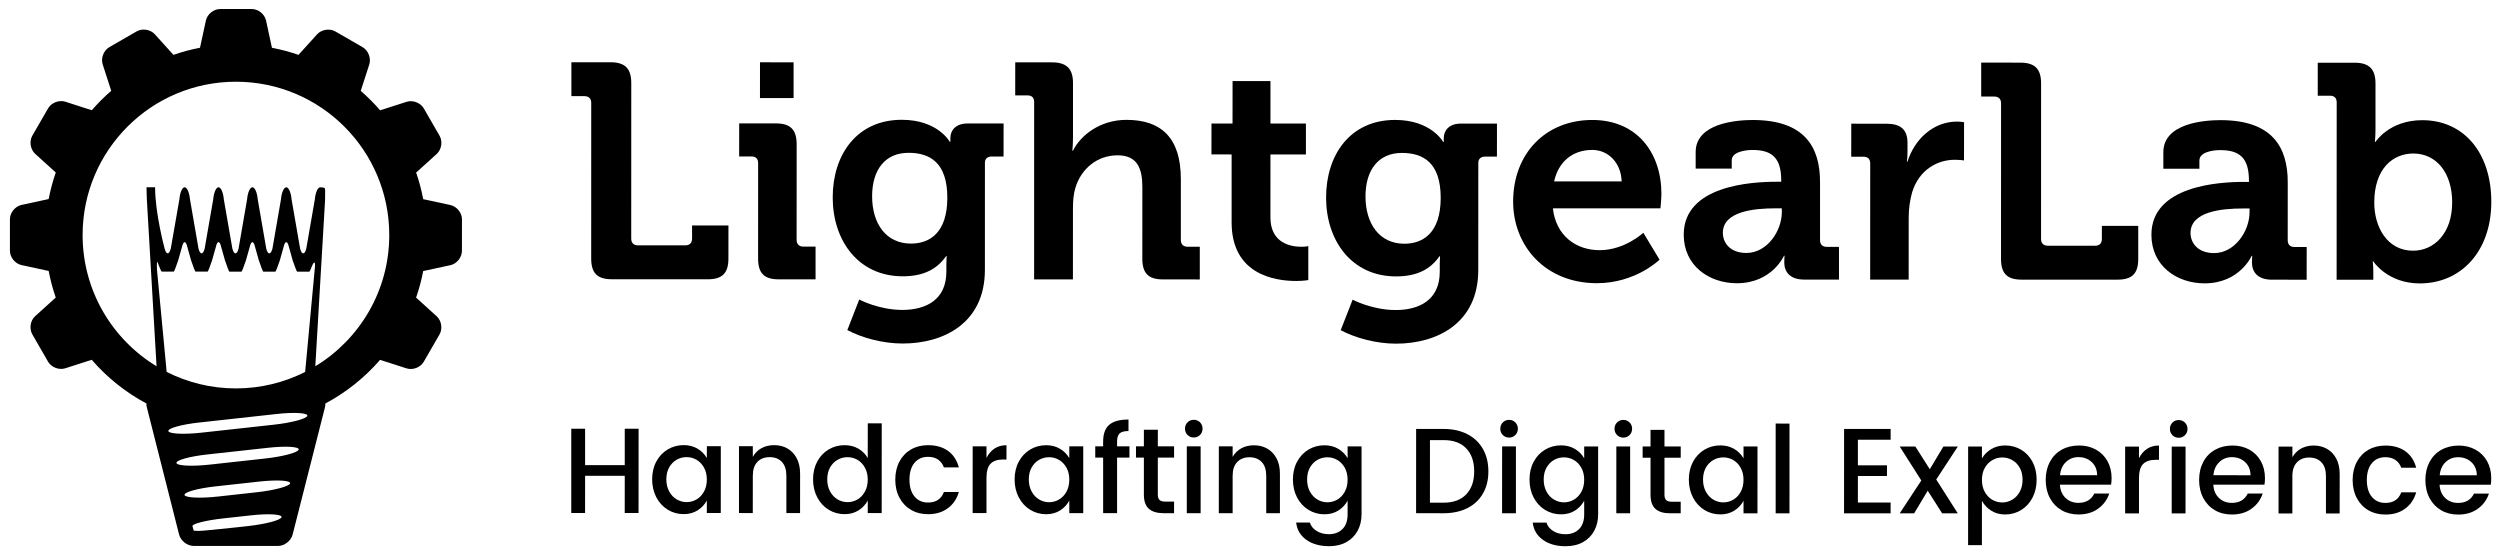
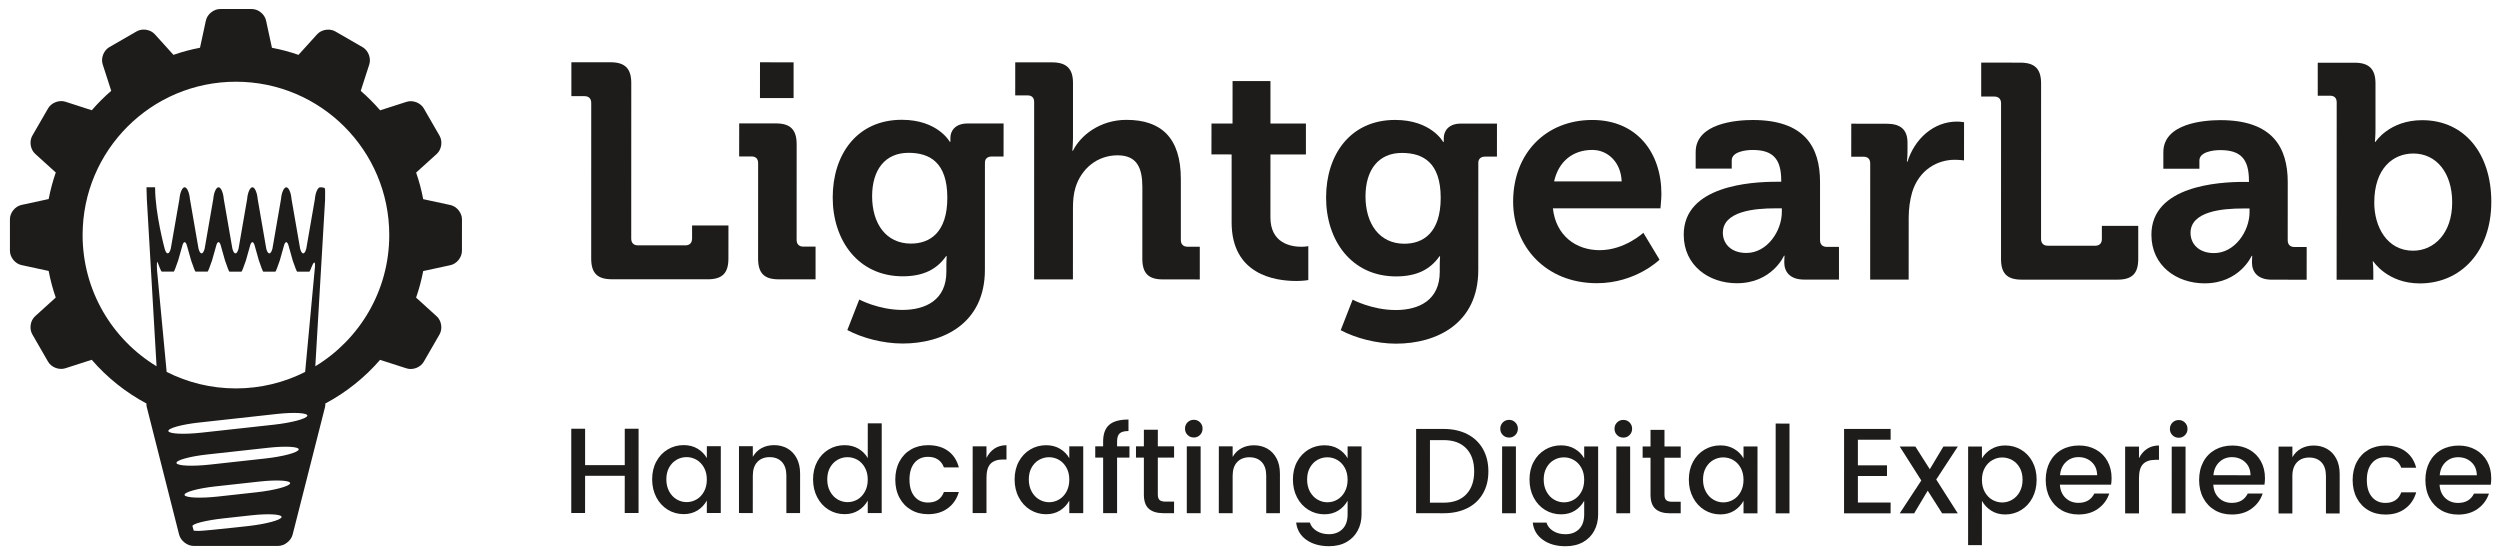
- <svg xmlns="http://www.w3.org/2000/svg" viewBox="34 32 710 158" fill="#000">
+ <svg xmlns="http://www.w3.org/2000/svg" width="710" height="158" viewBox="34 32 710 158" fill="#1d1c1a">
  <path transform="matrix(1,0,0,-1,0,230)" d="M215.36 76.24 215.35 52.3H211.42L211.43 62.88H200.17L200.16 52.31H196.24V76.24H200.17V65.91H211.43V76.24H215.36Z" />
  <path transform="matrix(1,0,0,-1,0,230)" d="M232.11 70.57C233.25 69.89 234.12 69 234.74 67.9L234.75 71.27H238.71L238.7 52.3H234.74V55.85C234.1 54.67 233.21 53.74 232.09 53.04 230.96 52.34 229.65 51.99 228.16 51.99 226.51 51.99 225 52.41 223.63 53.25 222.27 54.09 221.19 55.26 220.4 56.76 219.61 58.27 219.21 59.97 219.21 61.88 219.21 63.78 219.61 65.47 220.4 66.94 221.19 68.41 222.27 69.55 223.64 70.36 225 71.18 226.51 71.59 228.17 71.59 229.66 71.59 230.97 71.25 232.11 70.57ZM226.17 67.44C225.3 66.94 224.59 66.22 224.05 65.27 223.51 64.31 223.24 63.18 223.24 61.88 223.24 60.57 223.51 59.42 224.05 58.43 224.59 57.44 225.3 56.69 226.18 56.17 227.07 55.66 228 55.4 228.99 55.4 230 55.4 230.94 55.65 231.81 56.16 232.69 56.66 233.39 57.4 233.93 58.38 234.47 59.35 234.74 60.49 234.74 61.8 234.74 63.11 234.47 64.25 233.93 65.21 233.39 66.18 232.69 66.91 231.82 67.42 230.94 67.92 230 68.18 228.99 68.18 227.98 68.18 227.04 67.93 226.17 67.44Z" />
  <path transform="matrix(1,0,0,-1,0,230)" d="M257.6 70.65C258.71 70.03 259.59 69.11 260.25 67.89 260.9 66.68 261.23 65.21 261.23 63.48L261.22 52.29H257.33V62.9C257.33 64.6 256.91 65.9 256.06 66.81 255.21 67.72 254.05 68.17 252.58 68.17 251.11 68.17 249.95 67.72 249.09 66.81 248.23 65.9 247.8 64.6 247.8 62.9L247.79 52.29 243.87 52.3V71.27H247.8V68.27C248.42 69.35 249.25 70.17 250.29 70.74 251.34 71.3 252.53 71.58 253.86 71.58 255.24 71.58 256.48 71.27 257.6 70.65Z" />
  <path transform="matrix(1,0,0,-1,0,230)" d="M277.81 70.56C278.95 69.88 279.83 68.99 280.44 67.89L280.45 77.77H284.41L284.4 52.29H280.44V55.83C279.8 54.66 278.91 53.73 277.79 53.03 276.66 52.33 275.36 51.98 273.86 51.98 272.21 51.98 270.7 52.4 269.33 53.24 267.97 54.07 266.89 55.25 266.1 56.75 265.31 58.25 264.91 59.96 264.91 61.86 264.91 63.77 265.31 65.46 266.1 66.93 266.89 68.4 267.97 69.54 269.34 70.35 270.7 71.17 272.21 71.57 273.87 71.57 275.36 71.57 276.67 71.23 277.81 70.56ZM271.87 67.42C271 66.93 270.29 66.21 269.75 65.26 269.21 64.3 268.94 63.17 268.94 61.86 268.94 60.55 269.21 59.41 269.75 58.42 270.29 57.43 271 56.68 271.88 56.16 272.77 55.65 273.7 55.39 274.69 55.39 275.7 55.39 276.64 55.64 277.51 56.14 278.39 56.65 279.09 57.39 279.63 58.37 280.17 59.34 280.44 60.48 280.44 61.79 280.44 63.1 280.17 64.24 279.63 65.2 279.1 66.17 278.39 66.9 277.52 67.41 276.64 67.91 275.7 68.16 274.69 68.16 273.68 68.16 272.74 67.92 271.87 67.42Z" />
  <path transform="matrix(1,0,0,-1,0,230)" d="M303.26 69.93C304.76 68.84 305.78 67.28 306.31 65.26H302.07C301.73 66.21 301.18 66.94 300.42 67.47 299.66 68 298.71 68.26 297.56 68.26 295.95 68.26 294.67 67.69 293.72 66.56 292.77 65.42 292.29 63.83 292.29 61.79 292.29 59.74 292.77 58.15 293.72 57 294.67 55.85 295.95 55.28 297.56 55.28 299.83 55.28 301.33 56.28 302.07 58.27H306.31C305.76 56.34 304.72 54.81 303.21 53.68 301.69 52.54 299.81 51.97 297.56 51.97 295.74 51.97 294.14 52.38 292.74 53.2 291.34 54.01 290.24 55.16 289.45 56.64 288.66 58.12 288.26 59.84 288.26 61.79 288.26 63.74 288.66 65.46 289.45 66.94 290.24 68.42 291.34 69.56 292.74 70.36 294.14 71.17 295.75 71.57 297.56 71.57 299.86 71.57 301.76 71.02 303.26 69.93Z" />
  <path transform="matrix(1,0,0,-1,0,230)" d="M316.45 70.62C317.4 71.25 318.54 71.56 319.84 71.56V67.5H318.84C317.31 67.5 316.14 67.11 315.35 66.33 314.56 65.55 314.16 64.19 314.16 62.27V52.28H310.23L310.24 71.25H314.16V67.95C314.73 69.1 315.5 69.98 316.45 70.62Z" />
  <path transform="matrix(1,0,0,-1,0,230)" d="M335.05 70.54C336.19 69.86 337.06 68.97 337.68 67.87V71.25H341.64V52.27H337.68V55.82C337.04 54.65 336.15 53.71 335.03 53.01 333.9 52.31 332.59 51.96 331.1 51.96 329.45 51.96 327.94 52.38 326.57 53.22 325.21 54.06 324.13 55.23 323.34 56.74 322.54 58.24 322.15 59.94 322.15 61.85 322.15 63.76 322.55 65.44 323.34 66.91 324.13 68.38 325.21 69.52 326.58 70.34 327.94 71.15 329.45 71.56 331.11 71.56 332.6 71.56 333.91 71.22 335.05 70.54ZM329.11 67.41C328.23 66.92 327.53 66.19 326.99 65.24 326.45 64.29 326.18 63.16 326.18 61.85 326.18 60.54 326.45 59.39 326.99 58.4 327.53 57.42 328.24 56.66 329.12 56.15 330.01 55.63 330.94 55.37 331.93 55.37 332.94 55.37 333.88 55.62 334.75 56.13 335.63 56.63 336.33 57.37 336.87 58.35 337.41 59.33 337.68 60.47 337.68 61.78 337.68 63.09 337.41 64.22 336.87 65.19 336.33 66.15 335.63 66.89 334.76 67.39 333.88 67.9 332.94 68.15 331.93 68.15 330.92 68.15 329.98 67.9 329.11 67.41Z" />
  <path transform="matrix(1,0,0,-1,0,230)" d="M354.76 68.04H351.25V52.27H347.29V68.04H345.05V71.25H347.29V72.59C347.29 74.77 347.87 76.36 349.03 77.36 350.19 78.36 352.01 78.86 354.49 78.85V75.58C353.3 75.58 352.46 75.36 351.98 74.91 351.49 74.46 351.25 73.69 351.25 72.59V71.24H354.77L354.76 68.04Z" />
  <path transform="matrix(1,0,0,-1,0,230)" d="M362.82 68.04V57.53C362.82 56.82 362.99 56.31 363.32 56 363.65 55.69 364.22 55.54 365.02 55.54H367.44L367.43 52.26H364.33C362.57 52.27 361.21 52.68 360.27 53.51 359.33 54.33 358.86 55.68 358.86 57.54V68.04H356.62V71.24H358.86V75.96H362.83L362.82 71.24H367.44V68.04H362.82Z" />
  <path transform="matrix(1,0,0,-1,0,230)" d="M371.26 78.06C371.75 78.54 372.34 78.78 373.05 78.78 373.74 78.78 374.33 78.54 374.81 78.06 375.29 77.57 375.53 76.98 375.53 76.27 375.53 75.55 375.29 74.96 374.81 74.48 374.33 73.99 373.74 73.75 373.05 73.75 372.34 73.75 371.74 73.99 371.26 74.48 370.78 74.96 370.54 75.56 370.54 76.27 370.54 76.98 370.78 77.58 371.26 78.06ZM374.98 71.24V52.26H371.05V71.24H374.98Z" />
  <path transform="matrix(1,0,0,-1,0,230)" d="M393.87 70.61C394.98 69.99 395.87 69.07 396.52 67.86 397.18 66.64 397.5 65.17 397.5 63.45V52.26H393.61V62.86C393.61 64.56 393.19 65.87 392.34 66.77 391.49 67.68 390.33 68.13 388.86 68.14 387.39 68.14 386.22 67.68 385.36 66.78 384.5 65.87 384.07 64.57 384.07 62.87V52.26H380.14L380.15 71.24H384.07V68.24C384.69 69.32 385.52 70.14 386.57 70.7 387.61 71.26 388.8 71.54 390.13 71.54 391.51 71.54 392.76 71.23 393.87 70.61Z" />
  <path transform="matrix(1,0,0,-1,0,230)" d="M414.09 70.52C415.22 69.84 416.1 68.95 416.72 67.85V71.23H420.68V51.94C420.68 50.2 420.31 48.64 419.57 47.27 418.84 45.91 417.78 44.84 416.39 44.05 415 43.27 413.34 42.88 411.41 42.88 408.84 42.89 406.7 43.49 405 44.69 403.31 45.9 402.34 47.54 402.11 49.6H406C406.3 48.61 406.94 47.82 407.92 47.21 408.89 46.6 410.06 46.29 411.41 46.29 413 46.29 414.28 46.78 415.25 47.74 416.23 48.7 416.72 50.1 416.72 51.94V55.8C416.07 54.63 415.19 53.69 414.06 52.99 412.94 52.29 411.63 51.94 410.14 51.94 408.48 51.94 406.98 52.36 405.61 53.2 404.24 54.04 403.16 55.21 402.37 56.71 401.58 58.22 401.19 59.92 401.19 61.83 401.19 63.73 401.58 65.42 402.38 66.89 403.17 68.36 404.25 69.5 405.61 70.32 406.98 71.13 408.49 71.54 410.14 71.54 411.64 71.54 412.95 71.2 414.09 70.52ZM408.14 67.39C407.27 66.9 406.57 66.17 406.03 65.22 405.49 64.27 405.22 63.14 405.22 61.83 405.22 60.52 405.48 59.37 406.02 58.38 406.56 57.4 407.27 56.64 408.16 56.13 409.04 55.61 409.98 55.35 410.97 55.35 411.98 55.35 412.92 55.6 413.79 56.11 414.66 56.61 415.37 57.35 415.91 58.33 416.45 59.31 416.72 60.45 416.72 61.76 416.72 63.07 416.45 64.2 415.91 65.17 415.37 66.13 414.66 66.87 413.79 67.37 412.92 67.88 411.98 68.13 410.97 68.13 409.96 68.13 409.02 67.88 408.14 67.39Z" />
  <path transform="matrix(1,0,0,-1,0,230)" d="M455.13 57.79C454.09 56 452.61 54.62 450.69 53.67 448.77 52.72 446.54 52.24 443.99 52.24L436.17 52.25 436.18 76.18H444C446.55 76.18 448.78 75.69 450.7 74.71 452.61 73.74 454.09 72.34 455.14 70.51 456.18 68.69 456.7 66.56 456.7 64.12 456.7 61.69 456.18 59.58 455.13 57.79ZM450.42 57.62C451.92 59.2 452.67 61.37 452.67 64.12 452.67 66.9 451.92 69.08 450.42 70.65 448.92 72.22 446.78 73.01 444 73.01H440.11L440.1 55.24H443.99C446.77 55.24 448.91 56.03 450.42 57.62Z" />
  <path transform="matrix(1,0,0,-1,0,230)" d="M460.81 78.04C461.29 78.52 461.88 78.76 462.6 78.76 463.29 78.76 463.87 78.52 464.35 78.03 464.83 77.55 465.08 76.95 465.08 76.24 465.07 75.53 464.83 74.93 464.35 74.45 463.87 73.97 463.28 73.73 462.59 73.73 461.88 73.73 461.29 73.97 460.8 74.45 460.32 74.94 460.08 75.53 460.08 76.24 460.08 76.96 460.32 77.55 460.81 78.04ZM464.52 71.22V52.24H460.59L460.6 71.22H464.52Z" />
  <path transform="matrix(1,0,0,-1,0,230)" d="M481.28 70.5C482.41 69.83 483.29 68.94 483.91 67.83V71.21H487.87V51.92C487.87 50.18 487.5 48.62 486.76 47.26 486.03 45.89 484.97 44.82 483.58 44.04 482.19 43.26 480.53 42.87 478.6 42.87 476.03 42.87 473.89 43.47 472.2 44.68 470.5 45.88 469.53 47.52 469.3 49.59L473.2 49.58C473.49 48.6 474.13 47.8 475.11 47.19 476.08 46.58 477.25 46.28 478.6 46.28 480.19 46.28 481.47 46.76 482.44 47.72 483.42 48.69 483.91 50.09 483.91 51.92V55.78C483.26 54.61 482.38 53.67 481.26 52.97 480.13 52.27 478.82 51.92 477.33 51.93 475.68 51.93 474.17 52.35 472.8 53.18 471.43 54.02 470.36 55.19 469.56 56.7 468.77 58.2 468.38 59.91 468.38 61.81 468.38 63.72 468.77 65.4 469.57 66.87 470.36 68.34 471.44 69.49 472.81 70.3 474.17 71.11 475.68 71.52 477.33 71.52 478.83 71.52 480.14 71.18 481.28 70.5ZM475.34 67.37C474.46 66.88 473.76 66.16 473.22 65.2 472.68 64.25 472.41 63.12 472.41 61.81 472.41 60.5 472.68 59.35 473.22 58.37 473.75 57.38 474.47 56.63 475.35 56.11 476.23 55.59 477.17 55.34 478.16 55.33 479.17 55.33 480.11 55.59 480.98 56.09 481.85 56.6 482.56 57.34 483.1 58.31 483.64 59.29 483.91 60.43 483.91 61.74 483.91 63.05 483.64 64.18 483.1 65.15 482.56 66.11 481.86 66.85 480.98 67.35 480.11 67.86 479.17 68.11 478.16 68.11 477.15 68.11 476.21 67.87 475.34 67.37Z" />
  <path transform="matrix(1,0,0,-1,0,230)" d="M493.25 78.03C493.73 78.51 494.33 78.75 495.04 78.75 495.73 78.75 496.31 78.51 496.79 78.03 497.28 77.54 497.52 76.95 497.52 76.23 497.52 75.52 497.28 74.93 496.79 74.44 496.31 73.96 495.73 73.72 495.04 73.72 494.32 73.72 493.73 73.96 493.25 74.44 492.76 74.93 492.52 75.52 492.52 76.24 492.52 76.95 492.76 77.54 493.25 78.03ZM496.96 71.21V52.23H493.03L493.04 71.21H496.96Z" />
  <path transform="matrix(1,0,0,-1,0,230)" d="M506.71 68V57.5C506.71 56.79 506.87 56.27 507.21 55.96 507.54 55.65 508.11 55.5 508.91 55.5H511.32V52.23H508.22C506.45 52.23 505.1 52.64 504.16 53.47 503.22 54.3 502.75 55.64 502.75 57.5V68H500.51V71.21H502.75V75.92H506.71V71.2H511.33L511.32 68H506.71Z" />
  <path transform="matrix(1,0,0,-1,0,230)" d="M526.53 70.49C527.67 69.82 528.54 68.93 529.16 67.82V71.2H533.13L533.12 52.22H529.16V55.77C528.52 54.6 527.63 53.66 526.51 52.96 525.38 52.26 524.07 51.91 522.58 51.91 520.93 51.91 519.42 52.33 518.05 53.17 516.69 54.01 515.61 55.18 514.82 56.69 514.03 58.19 513.63 59.89 513.63 61.8 513.63 63.71 514.03 65.39 514.82 66.86 515.61 68.33 516.69 69.47 518.06 70.29 519.42 71.1 520.93 71.51 522.59 71.51 524.08 71.51 525.39 71.17 526.53 70.49ZM520.59 67.36C519.72 66.87 519.01 66.14 518.47 65.19 517.93 64.24 517.66 63.11 517.66 61.8 517.66 60.49 517.93 59.34 518.47 58.36 519.01 57.37 519.72 56.62 520.6 56.1 521.49 55.58 522.42 55.32 523.41 55.32 524.42 55.32 525.36 55.58 526.23 56.08 527.11 56.58 527.81 57.32 528.35 58.3 528.89 59.28 529.16 60.42 529.16 61.73 529.16 63.04 528.89 64.17 528.35 65.14 527.81 66.1 527.11 66.84 526.24 67.34 525.36 67.85 524.42 68.1 523.41 68.1 522.4 68.1 521.46 67.85 520.59 67.36Z" />
  <path transform="matrix(1,0,0,-1,0,230)" d="M542.22 77.7 542.21 52.22H538.29V77.71L542.22 77.7Z" />
  <path transform="matrix(1,0,0,-1,0,230)" d="M561.64 73.12V65.85H569.91L569.9 62.82H561.64V55.28H570.94L570.93 52.21H557.71L557.72 76.18H570.94V73.12H561.64Z" />
  <path transform="matrix(1,0,0,-1,0,230)" d="M583.89 61.82 590.01 52.21H585.57L581.47 58.65 577.62 52.21H573.52L579.65 61.54 573.52 71.19H577.96L582.06 64.74 585.92 71.18H590.02L583.89 61.82Z" />
  <path transform="matrix(1,0,0,-1,0,230)" d="M608.01 70.27C609.38 69.45 610.45 68.31 611.23 66.84 612.01 65.37 612.4 63.68 612.4 61.77 612.4 59.87 612.01 58.16 611.23 56.66 610.45 55.16 609.37 53.99 608.01 53.15 606.64 52.31 605.13 51.89 603.48 51.89 601.99 51.89 600.68 52.24 599.55 52.94 598.43 53.64 597.53 54.58 596.87 55.75L596.86 43.18H592.94L592.95 71.18H596.87V67.81C597.51 68.91 598.4 69.8 599.54 70.47 600.68 71.15 601.99 71.49 603.48 71.49 605.14 71.49 606.65 71.08 608.01 70.27ZM599.82 67.32C598.93 66.82 598.22 66.08 597.68 65.12 597.14 64.16 596.87 63.02 596.87 61.71 596.87 60.4 597.14 59.26 597.68 58.28 598.22 57.31 598.93 56.57 599.81 56.06 600.7 55.56 601.63 55.3 602.62 55.3 603.63 55.3 604.58 55.56 605.46 56.08 606.34 56.59 607.06 57.34 607.6 58.33 608.14 59.32 608.41 60.47 608.41 61.78 608.41 63.08 608.14 64.22 607.6 65.17 607.06 66.12 606.35 66.84 605.46 67.34 604.58 67.83 603.63 68.08 602.62 68.08 601.64 68.08 600.7 67.83 599.82 67.32Z" />
  <path transform="matrix(1,0,0,-1,0,230)" d="M633.55 60.36H619.01C619.1 58.78 619.64 57.52 620.61 56.59 621.59 55.66 622.81 55.19 624.28 55.19 626.42 55.19 627.92 56.08 628.79 57.84H633.03C632.46 56.1 631.41 54.67 629.9 53.56 628.38 52.44 626.51 51.89 624.28 51.89 622.47 51.89 620.86 52.3 619.46 53.11 618.06 53.93 616.96 55.07 616.17 56.56 615.38 58.04 614.98 59.75 614.98 61.71 614.99 63.66 615.38 65.37 616.17 66.85 616.97 68.33 618.08 69.48 619.52 70.28 620.95 71.08 622.6 71.48 624.46 71.48 626.25 71.48 627.84 71.09 629.25 70.31 630.65 69.53 631.74 68.44 632.52 67.04 633.3 65.64 633.69 64.03 633.69 62.22 633.69 61.55 633.64 60.93 633.55 60.36ZM629.59 63.04C629.56 64.61 629.05 65.85 628.04 66.78 627.03 67.71 625.78 68.18 624.29 68.18 622.88 68.18 621.7 67.71 620.72 66.78 619.74 65.85 619.19 64.61 619.05 63.05L629.59 63.04Z" />
  <path transform="matrix(1,0,0,-1,0,230)" d="M643.76 70.53C644.71 71.16 645.84 71.48 647.15 71.48V67.41H646.15C644.62 67.41 643.45 67.02 642.66 66.24 641.87 65.46 641.47 64.11 641.47 62.18V52.19H637.54V71.17H641.47V67.86C642.04 69.01 642.81 69.9 643.76 70.53Z" />
  <path transform="matrix(1,0,0,-1,0,230)" d="M650.98 77.99C651.46 78.47 652.06 78.71 652.77 78.71 653.46 78.71 654.04 78.47 654.52 77.99 655.01 77.5 655.25 76.91 655.25 76.19 655.25 75.48 655.01 74.89 654.52 74.4 654.04 73.92 653.46 73.68 652.77 73.68 652.06 73.68 651.46 73.92 650.98 74.4 650.49 74.89 650.25 75.48 650.25 76.2 650.25 76.91 650.5 77.5 650.98 77.99ZM654.7 71.17 654.69 52.19H650.76L650.77 71.17H654.7Z" />
  <path transform="matrix(1,0,0,-1,0,230)" d="M677.11 60.35H662.58C662.67 58.77 663.2 57.51 664.18 56.58 665.15 55.65 666.38 55.18 667.85 55.18 669.98 55.18 671.49 56.07 672.36 57.83H676.6C676.02 56.09 674.98 54.66 673.46 53.55 671.94 52.43 670.07 51.88 667.85 51.88 666.03 51.88 664.42 52.28 663.02 53.1 661.62 53.92 660.53 55.06 659.74 56.54 658.94 58.03 658.55 59.74 658.55 61.69 658.55 63.65 658.95 65.36 659.74 66.84 660.53 68.32 661.65 69.46 663.08 70.27 664.52 71.07 666.16 71.47 668.02 71.47 669.81 71.47 671.41 71.08 672.81 70.3 674.21 69.52 675.3 68.43 676.08 67.03 676.86 65.63 677.25 64.02 677.25 62.21 677.25 61.54 677.2 60.92 677.11 60.35ZM673.15 63.03C673.13 64.59 672.61 65.84 671.6 66.77 670.59 67.7 669.34 68.17 667.85 68.17 666.45 68.17 665.26 67.7 664.29 66.77 663.31 65.84 662.75 64.6 662.61 63.04L673.15 63.03Z" />
  <path transform="matrix(1,0,0,-1,0,230)" d="M694.83 70.54C695.95 69.92 696.83 69 697.49 67.78 698.14 66.56 698.47 65.09 698.47 63.37L698.46 52.18H694.57V62.79C694.57 64.49 694.15 65.79 693.3 66.7 692.45 67.6 691.29 68.06 689.82 68.06 688.35 68.06 687.19 67.6 686.33 66.7 685.47 65.79 685.03 64.49 685.03 62.79V52.18H681.11V71.16H685.04V68.16C685.66 69.24 686.49 70.06 687.53 70.62 688.58 71.19 689.77 71.47 691.1 71.47 692.48 71.47 693.72 71.16 694.83 70.54Z" />
  <path transform="matrix(1,0,0,-1,0,230)" d="M717.15 69.82C718.65 68.73 719.67 67.18 720.2 65.16H715.96C715.62 66.1 715.07 66.83 714.31 67.36 713.55 67.89 712.6 68.15 711.45 68.16 709.84 68.16 708.56 67.59 707.61 66.45 706.66 65.31 706.18 63.73 706.18 61.68 706.18 59.64 706.65 58.04 707.61 56.89 708.56 55.75 709.84 55.17 711.45 55.17 713.72 55.17 715.22 56.17 715.96 58.17H720.2C719.64 56.24 718.61 54.7 717.09 53.57 715.58 52.43 713.7 51.86 711.45 51.87 709.63 51.87 708.02 52.27 706.62 53.09 705.22 53.9 704.13 55.05 703.34 56.53 702.54 58.01 702.15 59.73 702.15 61.68 702.15 63.63 702.55 65.35 703.34 66.83 704.13 68.31 705.23 69.45 706.63 70.26 708.03 71.06 709.64 71.46 711.45 71.46 713.75 71.46 715.65 70.91 717.15 69.82Z" />
  <path transform="matrix(1,0,0,-1,0,230)" d="M741.38 60.33H726.84C726.93 58.75 727.47 57.49 728.44 56.56 729.42 55.63 730.64 55.17 732.11 55.17 734.25 55.17 735.75 56.05 736.62 57.82H740.86C740.28 56.07 739.24 54.64 737.72 53.53 736.21 52.42 734.34 51.86 732.11 51.86 730.3 51.86 728.69 52.27 727.29 53.08 725.89 53.9 724.79 55.05 724 56.53 723.21 58.01 722.81 59.73 722.81 61.68 722.81 63.63 723.21 65.34 724 66.83 724.8 68.31 725.91 69.45 727.34 70.25 728.78 71.05 730.43 71.46 732.29 71.46 734.08 71.46 735.67 71.06 737.07 70.28 738.47 69.5 739.56 68.41 740.34 67.01 741.12 65.61 741.51 64 741.51 62.19 741.51 61.52 741.47 60.9 741.38 60.33ZM737.42 63.02C737.39 64.58 736.88 65.82 735.87 66.75 734.86 67.68 733.61 68.15 732.11 68.15 730.71 68.15 729.52 67.69 728.55 66.76 727.57 65.83 727.02 64.58 726.88 63.02H737.42Z" />
  <path transform="matrix(1,0,0,-1,0,230)" d="M161.92 139.77 154.19 141.44C153.7 144.03 153.03 146.55 152.18 148.99L158.03 154.28C159.4 155.52 159.77 157.84 158.84 159.44L154.36 167.21C153.44 168.81 151.25 169.65 149.49 169.09L141.96 166.67C140.26 168.64 138.42 170.48 136.45 172.19L138.88 179.71C139.44 181.47 138.6 183.66 137 184.59L129.22 189.08C127.63 190 125.31 189.63 124.07 188.27L118.77 182.42C116.33 183.27 113.82 183.94 111.23 184.43L109.56 192.16C109.18 193.96 107.35 195.44 105.51 195.44H96.53C94.68 195.44 92.86 193.97 92.47 192.16L90.8 184.44C88.22 183.95 85.7 183.27 83.26 182.42L77.96 188.28C76.73 189.65 74.41 190.01 72.81 189.09L65.04 184.61C63.44 183.68 62.6 181.49 63.16 179.73L65.59 172.21C63.61 170.5 61.77 168.66 60.07 166.69L52.54 169.12C50.78 169.68 48.59 168.83 47.67 167.24L43.18 159.47C42.26 157.87 42.62 155.55 43.99 154.31L49.84 149.01C48.99 146.57 48.32 144.06 47.82 141.47L40.1 139.8C38.3 139.42 36.82 137.59 36.82 135.75V126.78C36.82 124.93 38.29 123.11 40.09 122.72L47.82 121.05C48.31 118.46 48.98 115.95 49.83 113.5L43.98 108.2C42.61 106.97 42.25 104.66 43.17 103.06L47.65 95.28C48.57 93.68 50.76 92.84 52.52 93.4L60.05 95.82C64.41 90.78 69.67 86.57 75.59 83.41 75.56 83.09 75.59 82.76 75.68 82.41L84.86 46.2C85.31 44.41 87.18 42.95 89.03 42.95H112.93C114.77 42.94 116.65 44.4 117.11 46.19L126.31 82.4C126.39 82.75 126.42 83.08 126.39 83.4 132.31 86.55 137.58 90.77 141.94 95.8L149.47 93.38C151.23 92.81 153.42 93.65 154.34 95.25L158.83 103.03C159.75 104.63 159.39 106.94 158.02 108.17L152.17 113.48C153.02 115.92 153.69 118.43 154.19 121.02L161.91 122.69C163.72 123.07 165.19 124.9 165.19 126.75L165.2 135.72C165.2 137.56 163.72 139.38 161.92 139.77ZM104.48 48.6 101.01 48.22C96.01 47.67 91.29 47.22 90.52 47.22 89.75 47.22 89.05 47.27 89.02 47.3 88.99 47.32 88.83 47.89 88.66 48.56 88.49 49.23 92.44 50.23 97.44 50.78L105.25 51.64C110.25 52.2 114.17 51.96 113.96 51.12 113.74 50.29 109.48 49.16 104.48 48.6ZM106.92 58.2 95.87 56.98C90.87 56.43 86.61 56.63 86.41 57.42 86.21 58.21 90.14 59.31 95.14 59.86L107.69 61.24C112.69 61.79 116.61 61.56 116.39 60.72 116.18 59.89 111.92 58.75 106.92 58.2ZM109.36 67.79 93.56 66.05C88.57 65.5 84.31 65.7 84.12 66.49 83.91 67.28 87.83 68.38 92.84 68.93L110.13 70.83C115.13 71.39 119.05 71.15 118.83 70.32 118.62 69.48 114.36 68.34 109.36 67.79ZM111.8 77.39 91.26 75.13C86.27 74.57 82.02 74.77 81.81 75.57 81.61 76.35 85.54 77.46 90.54 78L112.57 80.43C117.58 80.98 121.49 80.75 121.28 79.91 121.06 79.08 116.8 77.94 111.8 77.39ZM123.46 122.37 120.66 92.37C114.75 89.38 108.07 87.69 100.99 87.69 93.91 87.69 87.23 89.39 81.33 92.38L78.59 121.32C78.49 123.16 78.58 124.08 78.81 123.37 79.04 122.66 79.8 120.86 79.91 120.86 80.01 120.86 80.78 120.86 81.63 120.86 82.48 120.86 83.25 120.86 83.36 120.86 83.45 120.86 84.02 122.28 84.6 124.03L85.69 127.89C86.1 129.68 86.77 129.68 87.19 127.89L88.28 124.03C88.86 122.28 89.42 120.86 89.52 120.86 89.62 120.86 90.4 120.86 91.25 120.86 92.1 120.86 92.87 120.86 92.97 120.86 93.07 120.86 93.63 122.28 94.22 124.03L95.31 127.89C95.72 129.69 96.4 129.69 96.81 127.89L97.9 124.03C98.48 122.28 99.04 120.85 99.14 120.85 99.24 120.85 100.02 120.85 100.87 120.85 101.72 120.85 102.49 120.85 102.59 120.85 102.69 120.85 103.25 122.28 103.84 124.03L104.93 127.89C105.34 129.68 106.02 129.68 106.43 127.89L107.52 124.03C108.1 122.28 108.66 120.85 108.76 120.85 108.87 120.85 109.64 120.85 110.49 120.85 111.34 120.85 112.11 120.85 112.21 120.85 112.32 120.85 112.88 122.28 113.46 124.02L114.55 127.89C114.96 129.68 115.64 129.68 116.05 127.88L117.13 124.02C117.72 122.28 118.29 120.85 118.38 120.85 118.48 120.85 119.26 120.85 120.11 120.85 120.96 120.85 121.73 120.85 121.83 120.85 121.94 120.85 122.28 121.56 122.6 122.43 122.92 123.31 123.57 124.21 123.46 122.37ZM123.55 93.98 126.32 141.14C126.36 142.99 126.35 144.49 126.27 144.49 126.19 144.5 126.15 144.53 126.15 144.6 126.15 144.66 125.59 144.81 124.92 144.81 124.26 144.81 123.58 143.31 123.43 141.47L120.98 127.37C120.51 125.59 119.72 125.59 119.24 127.37L116.79 141.47C116.65 143.31 115.98 144.81 115.3 144.81 114.63 144.81 113.96 143.31 113.81 141.47L111.37 127.37C110.88 125.59 110.09 125.59 109.62 127.37L107.18 141.48C107.03 143.31 106.36 144.82 105.69 144.82 105.01 144.82 104.34 143.31 104.19 141.48L101.75 127.37C101.26 125.59 100.48 125.59 100 127.37L97.55 141.48C97.4 143.32 96.74 144.82 96.07 144.82 95.39 144.82 94.72 143.32 94.57 141.48L92.12 127.38C91.64 125.59 90.86 125.59 90.38 127.38L87.94 141.48C87.78 143.32 87.11 144.82 86.44 144.82 85.77 144.82 85.11 143.32 84.96 141.48L82.5 127.38C82.02 125.6 81.24 125.6 80.76 127.38 80.76 127.38 78.06 137.34 78.05 144.69 78.05 144.72 78.05 144.74 78.05 144.73 78.05 144.79 78.05 144.82 78.05 144.82 78.05 144.82 77.5 144.82 76.83 144.82 76.16 144.82 75.6 144.82 75.6 144.82 75.6 144.82 75.65 143.32 75.7 141.47L78.46 93.98C65.87 101.62 57.46 115.45 57.46 131.26 57.47 155.31 76.96 174.8 101.01 174.79 125.07 174.79 144.56 155.28 144.55 131.24 144.55 115.44 136.14 101.62 123.55 93.98Z" />
  <path transform="matrix(1,0,0,-1,0,230)" d="M201.91 168.77C201.91 169.99 201.22 170.69 200 170.69H196.27V180.32H207.38C211.55 180.32 213.28 178.49 213.28 174.41L213.27 130.23C213.27 129.01 213.96 128.32 215.18 128.32H228.64C229.85 128.32 230.54 129.01 230.55 130.23V133.96H240.88L240.87 124.58C240.87 120.42 239.14 118.68 234.97 118.68L207.8 118.69C203.63 118.69 201.9 120.43 201.9 124.59L201.91 168.77Z" />
  <path transform="matrix(1,0,0,-1,0,230)" d="M249.31 151.66C249.31 152.96 248.61 153.57 247.4 153.57H243.92L243.93 162.95H254.43C258.51 162.94 260.25 161.12 260.25 157.04L260.24 129.87C260.24 128.66 260.93 127.96 262.15 127.96H265.62V118.67H255.11C251.03 118.68 249.3 120.41 249.3 124.58L249.31 151.66ZM259.38 180.3V170.15H249.83L249.84 180.31 259.38 180.3Z" />
  <path transform="matrix(1,0,0,-1,0,230)" d="M290.11 163.98C300.35 163.98 303.74 157.72 303.74 157.72H303.91C303.91 157.72 303.91 158.25 303.91 158.85 303.91 160.85 305.3 162.93 308.77 162.93H319.02L319.01 153.55H315.63C314.5 153.55 313.72 152.95 313.72 151.82L313.71 121.35C313.71 106.16 301.9 100.43 290.35 100.44 284.8 100.44 278.9 102 274.64 104.26L278.03 112.94C278.03 112.94 283.5 109.99 290.27 109.98 296.95 109.98 302.77 112.85 302.77 120.83V122.92C302.77 123.96 302.86 125.26 302.86 125.26H302.69C300.08 121.53 296.26 119.53 290.36 119.53 277.69 119.54 270.48 129.78 270.49 141.93 270.49 154.09 277.35 163.98 290.11 163.98ZM303.04 141.84C303.04 151.91 298.01 154.6 292.02 154.6 285.33 154.6 281.69 149.74 281.68 142.28 281.68 134.55 285.59 128.82 292.71 128.82 298 128.82 303.04 131.86 303.04 141.84Z" />
  <path transform="matrix(1,0,0,-1,0,230)" d="M327.7 169C327.7 170.3 327.01 170.91 325.8 170.91H322.32L322.33 180.29H332.83C336.91 180.28 338.73 178.46 338.73 174.47V158.93C338.72 156.76 338.55 155.2 338.55 155.2H338.72C340.81 159.45 346.28 163.96 353.92 163.96 363.81 163.96 369.37 158.84 369.36 147.12V129.84C369.36 128.63 370.06 127.93 371.27 127.93H374.74V118.64L364.24 118.65C360.16 118.65 358.42 120.38 358.42 124.55L358.43 144.86C358.43 150.24 356.95 153.89 351.4 153.89 345.58 153.89 341.07 150.08 339.42 144.69 338.9 142.96 338.72 141.05 338.72 138.97L338.71 118.65 327.69 118.66 327.7 169Z" />
  <path transform="matrix(1,0,0,-1,0,230)" d="M383.78 154.14 378.05 154.15 378.06 162.91H384.04L384.05 174.98H394.81V162.91H404.88V154.14H394.81L394.8 136.26C394.8 128.97 400.53 127.92 403.57 127.92 404.78 127.92 405.56 128.1 405.56 128.1V118.46C405.56 118.46 404.17 118.2 402.17 118.2 396.01 118.2 383.77 120.03 383.78 134.87V154.14Z" />
  <path transform="matrix(1,0,0,-1,0,230)" d="M430.23 163.94C440.47 163.94 443.86 157.69 443.86 157.69H444.03C444.03 157.69 444.03 158.21 444.03 158.82 444.03 160.81 445.42 162.9 448.89 162.9L459.14 162.89 459.13 153.52H455.75C454.62 153.52 453.84 152.91 453.84 151.78L453.83 121.31C453.83 106.12 442.02 100.4 430.47 100.4 424.92 100.4 419.02 101.97 414.76 104.22L418.15 112.9C418.15 112.9 423.62 109.95 430.39 109.95 437.07 109.95 442.89 112.81 442.89 120.8V122.88C442.89 123.92 442.98 125.22 442.98 125.22H442.81C440.2 121.49 436.38 119.5 430.48 119.5 417.8 119.5 410.6 129.75 410.61 141.9 410.61 154.05 417.47 163.95 430.23 163.94ZM443.16 141.8C443.16 151.87 438.13 154.56 432.14 154.57 425.45 154.57 421.81 149.71 421.8 142.24 421.8 134.52 425.71 128.79 432.82 128.78 438.12 128.78 443.15 131.82 443.16 141.8Z" />
  <path transform="matrix(1,0,0,-1,0,230)" d="M486.22 163.93C498.9 163.92 505.84 154.63 505.84 142.92 505.84 141.61 505.57 138.84 505.57 138.84H475.02C475.88 131.03 481.61 126.95 488.3 126.95 495.42 126.95 500.71 131.89 500.71 131.89L505.31 124.25C505.31 124.25 498.54 117.57 487.51 117.57 472.84 117.58 463.73 128.17 463.73 140.76 463.74 154.38 472.94 163.93 486.22 163.93ZM494.55 146.48C494.38 151.77 490.74 155.42 486.22 155.42 480.58 155.42 476.59 152.04 475.37 146.48H494.55Z" />
  <path transform="matrix(1,0,0,-1,0,230)" d="M538.48 146.38H539.87V146.73C539.87 153.06 537.35 155.41 531.71 155.41 529.72 155.41 525.81 154.89 525.81 152.46V150.11L515.57 150.12V154.81C515.57 163.05 527.2 163.92 531.8 163.92 546.56 163.91 550.9 156.19 550.89 146.29V129.8C550.89 128.58 551.58 127.89 552.8 127.89L556.27 127.88V118.6H546.37C542.29 118.6 540.73 120.86 540.73 123.46 540.73 124.59 540.82 125.37 540.82 125.37H540.65C540.65 125.37 537.26 117.56 527.28 117.56 519.38 117.56 512.17 122.52 512.18 131.37 512.18 145.26 531.28 146.38 538.48 146.38ZM529.97 126.16C535.87 126.15 540.04 132.4 540.04 137.78V138.83H538.13C532.4 138.83 523.29 138.05 523.29 131.89 523.29 128.93 525.46 126.16 529.97 126.16Z" />
  <path transform="matrix(1,0,0,-1,0,230)" d="M565.14 151.58C565.14 152.88 564.44 153.49 563.23 153.49H559.75L559.76 162.87 569.83 162.86C573.73 162.86 575.73 161.21 575.73 157.48V154.88C575.73 153.23 575.55 152.1 575.55 152.1H575.73C577.72 158.44 583.02 163.47 589.79 163.47 590.75 163.47 591.79 163.29 591.79 163.29L591.78 152.44C591.78 152.44 590.66 152.62 589.09 152.62 584.41 152.62 579.02 149.93 577.03 143.33 576.42 141.16 576.07 138.73 576.07 136.13L576.06 118.59H565.13L565.14 151.58Z" />
  <path transform="matrix(1,0,0,-1,0,230)" d="M602.3 168.67C602.3 169.89 601.6 170.58 600.39 170.58H596.66V180.22L607.77 180.21C611.93 180.21 613.67 178.39 613.67 174.31L613.66 130.13C613.66 128.91 614.35 128.22 615.57 128.22L629.02 128.21C630.24 128.21 630.93 128.91 630.93 130.12V133.86L641.26 133.85V124.48C641.26 120.31 639.52 118.58 635.36 118.58H608.19C604.02 118.58 602.28 120.32 602.29 124.49L602.3 168.67Z" />
  <path transform="matrix(1,0,0,-1,0,230)" d="M671.31 146.34H672.7V146.69C672.7 153.03 670.18 155.37 664.54 155.37 662.54 155.37 658.63 154.86 658.63 152.42V150.08H648.39V154.77C648.39 163.02 660.03 163.88 664.63 163.88 679.38 163.88 683.72 156.15 683.72 146.25L683.71 129.76C683.71 128.55 684.41 127.85 685.62 127.85H689.1L689.09 118.56 679.2 118.57C675.12 118.57 673.56 120.82 673.56 123.43 673.56 124.56 673.64 125.34 673.64 125.34H673.47C673.47 125.34 670.08 117.53 660.1 117.53 652.2 117.53 645 122.48 645 131.33 645 145.22 664.1 146.35 671.31 146.34ZM662.79 126.12C668.7 126.12 672.87 132.37 672.87 137.75V138.79H670.96C665.23 138.79 656.11 138.02 656.11 131.85 656.11 128.9 658.28 126.12 662.79 126.12Z" />
  <path transform="matrix(1,0,0,-1,0,230)" d="M697.62 168.91C697.62 170.21 696.92 170.82 695.71 170.82H692.24V180.19H702.74C706.82 180.19 708.64 178.37 708.64 174.29V161.44C708.64 159.27 708.47 157.71 708.47 157.71H708.64C708.64 157.71 712.55 163.87 721.92 163.87 733.9 163.86 741.54 154.4 741.53 140.68 741.53 126.62 732.93 117.51 721.22 117.51 712.01 117.51 708.02 123.77 708.02 123.77H707.85C707.85 123.77 708.02 122.55 708.02 120.81V118.56H697.6L697.62 168.91ZM719.31 126.8C725.3 126.8 730.42 131.75 730.42 140.51 730.43 148.93 725.91 154.4 719.4 154.4 713.67 154.41 708.29 150.24 708.29 140.43 708.29 133.58 711.93 126.8 719.31 126.8Z" />
</svg>
